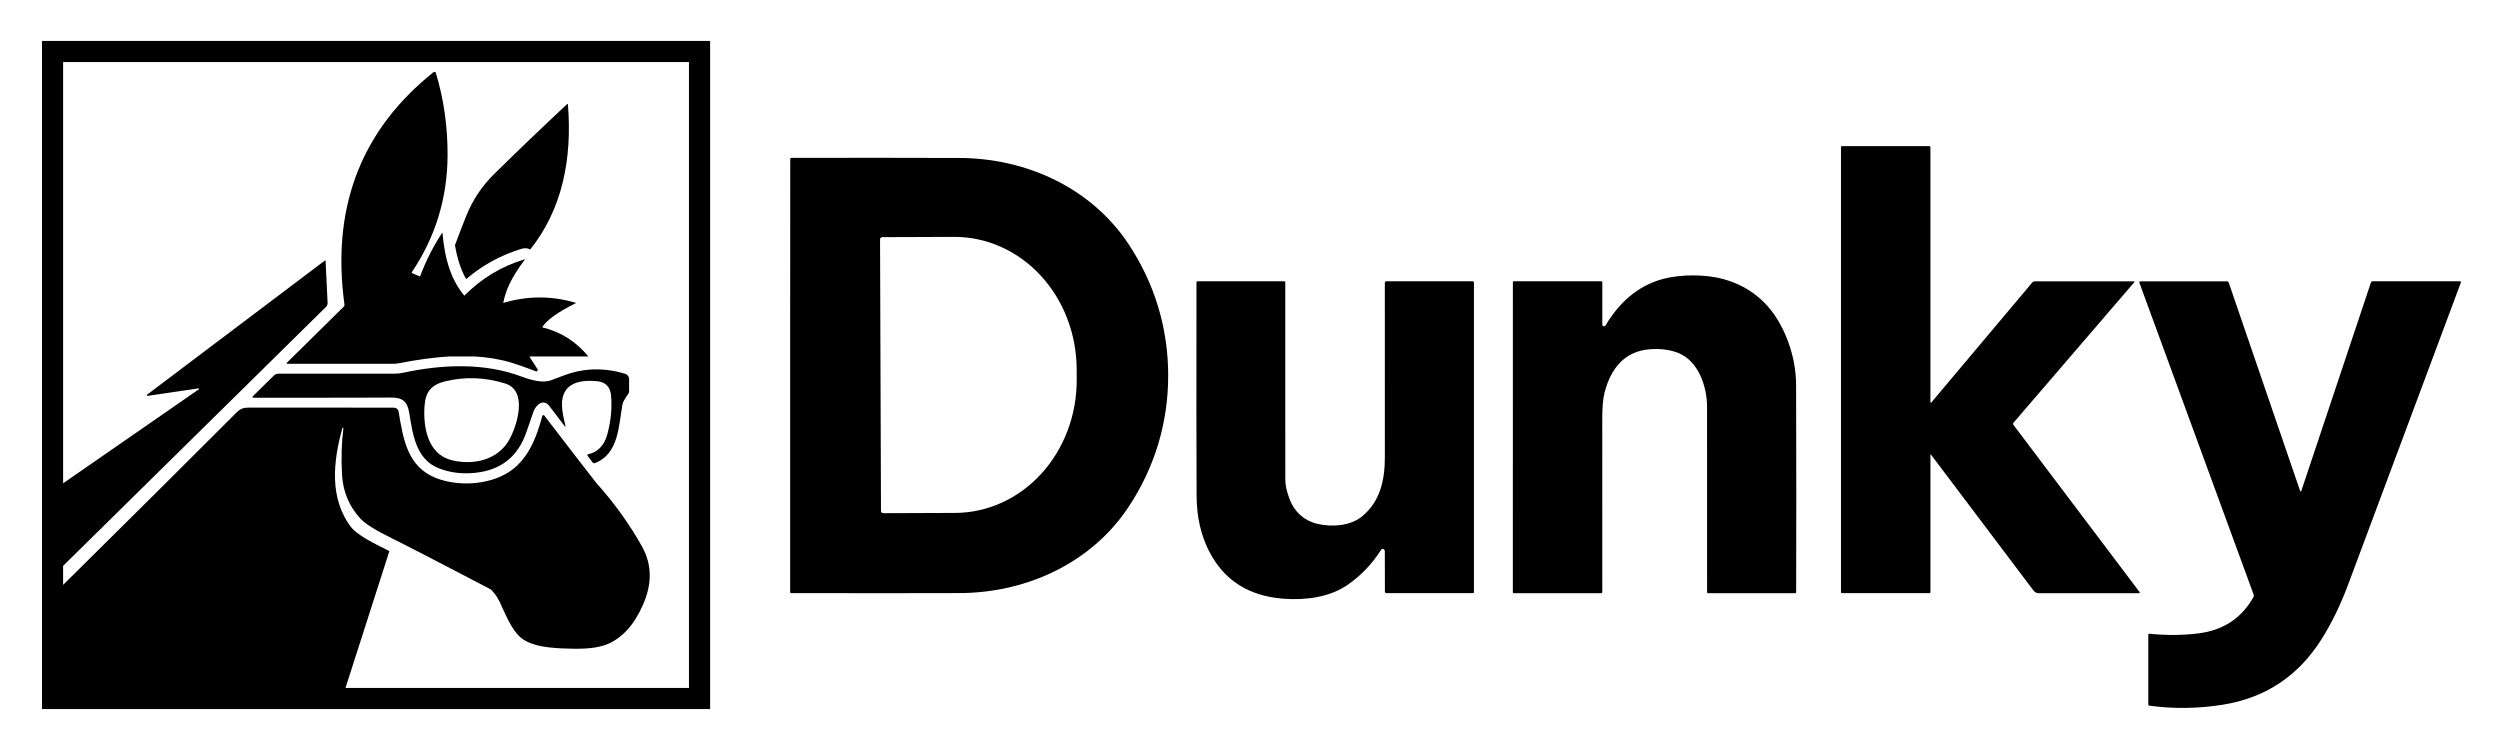
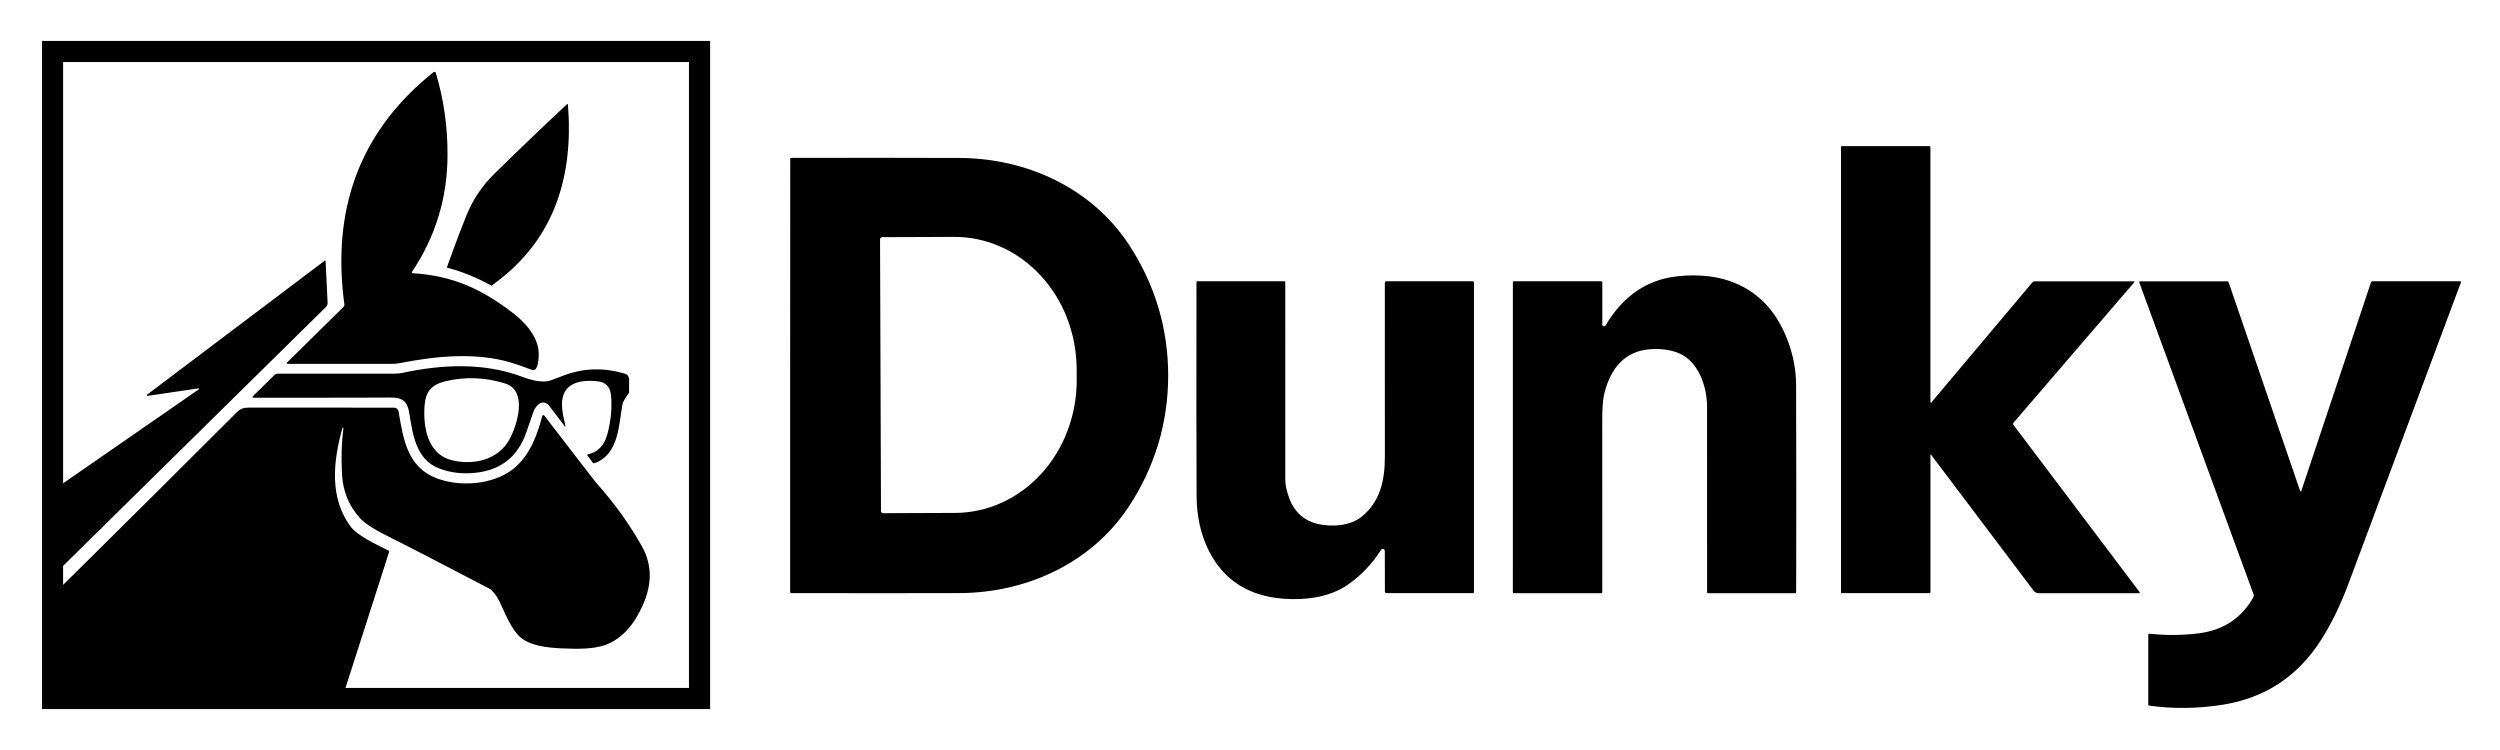
<svg xmlns="http://www.w3.org/2000/svg" viewBox="0 0 1020 306" width="1020" height="306">
-   <path d="m17.13 16.7h272.6v272.6h-272.6zm122.95 157.99c.01-.04 0-.09-.03-.13c-.02-.04-.06-.07-.11-.08c-.04-.01-.09-.01-.13.01c-.04.02-.08.05-.09.09c-3.78 13.53-5.57 29.01 3.86 40.92c2.98 3.18 8.44 5.95 15.28 9.33l-2.03 6.38v.01l-15.87 49.45h140.14v-255.35h-255.35v171.87l43.6-30.2h0l11.79-8.17c.04-.02.07-.06.08-.1c.01-.04.01-.09-.01-.13c-.02-.04-.05-.08-.09-.1c-.04-.02-.09-.03-.13-.03l-20.77 3.05c-.06.01-.12 0-.18-.04c-.05-.03-.1-.08-.12-.13c-.02-.06-.03-.12-.01-.17c.02-.06.05-.11.1-.14l72.52-54.71c.03-.02.06-.04.1-.04c.04 0 .07 0 .1.02c.03.02.06.04.08.07c.02.03.03.06.03.1l.82 17.08c.02.31-.03.61-.14.9c-.11.29-.28.54-.5.76l-63.68 62.73l-27.75 27.33c-.21.21-.39.44-.54.69v-.16l-15.31 15.08v7.76l11.19-11.07c20.75-20.53 40.57-40.25 59.47-59.16h0c1.66-1.67 2.81-2.11 5.3-2.11c21.65.03 41.32.04 59.02.02c.46 0 .9.16 1.25.45c.35.3.59.71.66 1.16c1.9 11.31 3.6 22.74 15.61 27.24c8.92 3.34 20.56 2.64 28.55-2.07c8.48-4.99 12.04-14.29 14.48-23.42c.02-.08.07-.16.13-.21c.06-.06.14-.1.22-.11c.08-.02.17-.01.25.02c.08.03.15.08.2.15c9.61 12.55 16.67 21.7 21.18 27.45c7.2 8.02 13.66 16.95 18.62 25.88c4.47 7.94 3.97 15.88.5 23.82c-3.47 7.94-8.44 13.89-15.38 16.47c-4.96 1.69-10.92 1.69-17.86 1.39c-5.95-.3-11.41-.99-15.38-3.47c-3.97-2.48-6.45-7.94-8.93-13.4c-1.19-2.98-2.68-5.46-4.71-7.27c-21.17-11.08-34.54-17.98-40.12-20.72c-6.71-3.28-11.04-6-13-8.15c-4.57-5.01-7.05-10.95-7.44-17.81c-.38-6.7-.2-13.03.55-19zm336.54-21.45c0 19.36-5.55 37.61-16.21 53.66c-15.17 22.86-41.56 34.98-68.92 35.08c-18.27.06-41.19.06-68.74.01c-.1 0-.19-.04-.26-.11c-.07-.07-.11-.16-.11-.26c-.01-15.29-.01-44.77 0-88.42c.01-43.65.03-73.13.04-88.42c0-.1.04-.19.11-.26c.07-.07.16-.11.26-.11c27.55-.04 50.47-.03 68.74.04c27.36.11 53.74 12.25 68.9 35.11c10.65 16.06 16.2 34.31 16.19 53.68zm394.18-38.1l-49.32 57.37c-.09.11-.15.24-.15.39c-.01.14.04.29.12.4l51.51 68.28c.03.04.06.09.06.14c.01.05 0 .1-.03.15c-.02.05-.06.09-.1.11c-.05.03-.1.04-.15.04h-40.97c-.4 0-.8-.09-1.15-.27c-.36-.18-.67-.44-.91-.76l-41.91-55.56c-.01-.02-.03-.03-.05-.03c-.02-.01-.04-.01-.06 0c-.02.01-.04.02-.05.04c-.01.02-.02.04-.02.06v56.05c0 .12-.05.24-.14.33c-.09.09-.2.13-.33.13h-35.63c-.11 0-.21-.04-.28-.12c-.08-.07-.12-.18-.12-.28v-181.57c0-.11.04-.21.12-.29c.08-.08.18-.12.29-.12h35.7c.1 0 .2.04.27.11c.07.07.11.17.11.28v104.08c0 .04.02.08.04.12c.03.03.06.06.1.07c.04.01.08.02.12.01c.04-.01.08-.04.1-.07l41.27-49.06c.11-.13.24-.23.4-.3c.15-.07.32-.1.48-.1h40.48c.04 0 .09.01.13.03c.04.02.07.06.09.1c.02.04.03.09.02.13c-.01.04-.03.08-.05.12zm67.63 85.1c.02.06.05.11.1.14c.05.04.1.05.16.05c.06 0 .12-.02.16-.05c.05-.04.08-.09.1-.14l28.37-84.93c.06-.16.16-.31.3-.41c.14-.1.31-.15.48-.15h35.59c.06 0 .12.01.17.04c.06.03.1.07.14.12c.03.05.05.11.06.17c.01.06 0 .12-.02.18c-19.94 53.35-35.23 94.33-45.88 122.93c-3.13 8.41-6.77 15.92-10.92 22.52c-9.5 15.12-22.98 24.06-40.44 26.83c-10.08 1.6-20.07 1.72-29.97.36c-.09-.01-.18-.06-.24-.13c-.06-.07-.09-.16-.09-.25v-28.51c0-.06.01-.13.04-.18c.03-.06.06-.11.11-.15c.05-.04.1-.07.16-.09c.06-.02.12-.03.19-.02c6.91.7 13.56.65 19.94-.15c10.17-1.27 17.66-6.21 22.46-14.81c.09-.16.14-.33.15-.51c.01-.18-.01-.36-.07-.53l-46.62-127.25c-.02-.06-.03-.13-.02-.19c.01-.07.03-.13.07-.18c.04-.05.09-.1.14-.13c.06-.03.12-.05.19-.05h35.32c.17 0 .33.05.47.15c.14.1.24.24.3.4zm-321.18-85.17c0-.04.01-.08.02-.12c.02-.04.04-.07.07-.1c.03-.03.07-.05.1-.07c.04-.02.08-.02.12-.02h35.87c.08 0 .16.03.22.09c.06.06.09.14.09.23v17.34c0 .15.05.3.14.43c.09.12.22.21.37.25c.15.04.31.03.45-.02c.14-.06.27-.16.35-.29c5.48-9.21 13.03-16.19 23.48-18.99c7.25-1.93 17.29-1.94 24.58.06c11.77 3.25 20.22 10.82 25.33 22.73c2.89 6.73 4.35 13.61 4.37 20.66c.1 33.06.11 61.17.02 84.34c0 .11-.05.22-.13.3c-.08.08-.19.13-.3.13h-35.52c-.1 0-.2-.04-.28-.11c-.07-.07-.11-.17-.11-.28c.01-33.65 0-58.86-.01-75.61c0-8.5-3.63-18.89-11.89-22.07c-3.35-1.29-7.14-1.77-11.37-1.46c-10.44.78-16 7.86-18.56 17.65c-.67 2.57-.99 6.53-.94 11.87c.03 3.39.03 26.6.01 69.63c0 .1-.04.2-.11.27c-.07.07-.17.11-.27.11h-35.76c-.09 0-.18-.04-.25-.1c-.07-.07-.1-.15-.1-.25zm-93.2-.32c.04 0 .09.01.13.03c.04.02.08.04.11.07c.03.03.05.07.07.11c.02.04.03.08.03.13c-.01 22.94-.01 49.83.01 80.68c0 2.21.61 4.89 1.82 8.05c1.94 5.06 5.93 8.66 11.3 9.92c5.68 1.34 13.23.93 18.04-2.93c7.55-6.06 9.46-14.94 9.46-24.3c-.01-31.23-.01-54.94-.01-71.13c0-.16.07-.32.18-.44c.12-.12.27-.18.44-.18h35.18c.15 0 .3.06.4.17c.11.11.17.25.17.4v126.24c0 .12-.05.23-.13.31c-.08.08-.19.13-.31.13h-35.27c-.16 0-.32-.06-.44-.18c-.12-.11-.19-.27-.19-.43c-.02-.65-.03-6.11-.04-16.38q0-.44-.15-.69c-.07-.12-.17-.21-.29-.28c-.12-.07-.25-.1-.39-.1c-.14 0-.27.03-.39.1c-.12.07-.22.16-.29.27c-3.59 5.67-8.09 10.4-13.5 14.19c-7.4 5.18-17.27 6.45-26.29 5.77c-14.24-1.08-24.38-7.56-30.43-19.45c-3.33-6.55-5.02-14.06-5.06-22.53c-.09-16.03-.1-45.06-.05-87.09c0-.12.05-.23.13-.32c.08-.09.19-.13.31-.13zm-164.99-17.09l.38 110.8c0 .12.02.24.07.35c.05.11.11.21.2.3c.09.09.19.15.3.2c.11.04.23.07.35.07l29.35-.11c13.2-.05 25.84-5.79 35.14-15.98c9.3-10.19 14.5-23.98 14.45-38.34l-.02-4.32c-.02-7.11-1.34-14.15-3.86-20.71c-2.52-6.56-6.21-12.52-10.85-17.53c-4.64-5.01-10.14-8.98-16.19-11.68c-6.05-2.7-12.53-4.08-19.07-4.06l-29.35.11c-.24 0-.47.1-.64.27c-.17.17-.26.4-.26.64zm-190.99 13.29c-.03.04-.04.09-.05.14c-.01.05 0 .1.01.15c.01.05.04.09.07.13c.03.04.07.07.12.09c1.06.46 2.11.92 3.14 1.37c2.55-6.77 5.66-12.76 9.15-18c.99 11.91 3.97 19.85 8.93 25.8c6.95-6.95 14.89-11.91 24.81-14.89c-5.95 7.94-7.94 12.9-8.93 17.86q14.89-4.47 29.77 0c-7.94 3.97-11.91 6.95-13.89 9.92c7.94 1.98 13.89 5.95 18.86 11.91h-24.09c1.65 2.62 2.76 4.34 3.33 5.18c.07.1.1.23.1.35c-.01.12-.05.24-.13.34c-.08.1-.18.17-.3.2c-.12.03-.25.03-.36-.02c-4.32-1.66-7.71-2.86-10.17-3.58c-4.78-1.41-9.72-2.18-14.74-2.47h-10.05c-6.9.36-13.82 1.41-20.52 2.71c-1.01.2-2.03.3-3.06.3h-42.8c-.06 0-.11-.02-.16-.05c-.05-.03-.08-.07-.1-.12c-.02-.05-.03-.11-.02-.16c.01-.05.04-.1.08-.14l23.19-22.85c.11-.1.19-.23.24-.38c.05-.14.06-.3.04-.45c-.17-1.23-.32-2.47-.46-3.72q-6.25-56.73 36.8-91.13c.08-.06.17-.1.26-.12c.1-.02.19-.01.29.02c.09.03.18.08.25.15c.07.07.12.16.15.25c3.22 10.65 4.82 21.83 4.78 33.55c-.06 17.43-4.9 33.31-14.52 47.65zm62.4 63.03c-3.93-5.14-5.95-7.79-6.06-7.96c-2.52-3.67-5.68-1.04-6.78 2.01c-.21.57-1.17 3.34-2.88 8.32c-3.43 10-10.44 15.53-21.03 16.58c-5.33.53-10.26-.1-14.78-1.9c-9.3-3.68-10.57-14.06-11.96-22.51c-.78-4.78-2.72-6.42-7.8-6.32c-2.77.06-21.38.08-55.84.07c-.06 0-.13-.02-.18-.05c-.05-.03-.1-.09-.12-.14c-.02-.06-.03-.12-.02-.19c.01-.06.04-.12.09-.16l8.65-8.52c.5-.49 1.16-.76 1.86-.76h47.44c1.14 0 2.27-.12 3.37-.36c15.81-3.42 33.04-4.18 48.28 1.52c4.36 1.63 8.92 2.75 12.09 1.54q4.2-1.61 5.95-2.23q11.79-4.21 24.32-.42c.46.14.87.43 1.16.82c.29.39.45.86.45 1.35v5.1c0 .28-.09.55-.25.78c-1.49 2.14-2.3 3.55-2.42 4.23c-1.63 8.6-1.39 20.49-11.39 24.19c-.14.05-.29.06-.43.01c-.14-.04-.26-.13-.35-.24l-2.15-2.86c-.03-.04-.05-.09-.06-.15c-.01-.05 0-.11.01-.16c.02-.05.05-.09.09-.13c.04-.03.09-.06.14-.07c4.07-.9 6.72-3.65 7.94-8.25c1.46-5.46 1.96-10.71 1.5-15.74c-.32-3.55-2.21-5.49-5.66-5.84c-8.24-.83-15.46 1.36-14.24 11.6c.23 1.96.67 4.19 1.32 6.69c.01.04.02.07 0 .11c-.01.04-.04.06-.07.08c-.03.02-.07.02-.11.01c-.04-.01-.07-.04-.09-.07zm.91-131.51c.03-.02.06-.04.1-.04c.03-.01.07-.01.1.01q.06.01.09.06c.02.03.04.06.04.1c1.81 22.44-2.37 42.85-15.38 59.2q-1.61-.86-3.37-.33q-12.72 3.82-22.78 12.4q-3.2-5.65-4.55-13.85c1.56-4.17 3.06-8.1 4.53-11.77c2.62-6.58 6.45-12.34 11.49-17.29c9.46-9.29 19.36-18.79 29.73-28.48zm-23.64 136.99c3.19-5.63 7.82-20.08-1.67-23.01c-8.15-2.53-16.25-2.83-24.29-.9c-5.68 1.35-8.1 4.19-8.54 9.76c-.7 8.7 1.14 19.95 11 22.43c8.75 2.2 18.83.02 23.51-8.27z" />
+   <path d="m17.13 16.7h272.6v272.6h-272.6zm122.95 157.99c.01-.04 0-.09-.03-.13c-.02-.04-.06-.07-.11-.08c-.04-.01-.09-.01-.13.01c-.04.02-.08.05-.09.09c-3.78 13.53-5.57 29.01 3.86 40.92c2.98 3.18 8.44 5.95 15.28 9.33l-2.03 6.38v.01l-15.87 49.45h140.14v-255.35h-255.35v171.87l43.6-30.2h0l11.79-8.17c.04-.02.07-.06.08-.1c.01-.04.01-.09-.01-.13c-.02-.04-.05-.08-.09-.1c-.04-.02-.09-.03-.13-.03l-20.77 3.05c-.06.01-.12 0-.18-.04c-.05-.03-.1-.08-.12-.13c-.02-.06-.03-.12-.01-.17c.02-.06.05-.11.1-.14l72.52-54.71c.03-.02.06-.04.1-.04c.04 0 .07 0 .1.02c.03.02.06.04.08.07c.02.03.03.06.03.1l.82 17.08c.02.31-.03.61-.14.9c-.11.29-.28.54-.5.76l-63.68 62.73l-27.75 27.33c-.21.21-.39.44-.54.69v-.16l-15.31 15.08v7.76l11.19-11.07c20.75-20.53 40.57-40.25 59.47-59.16h0c1.66-1.67 2.81-2.11 5.3-2.11c21.65.03 41.32.04 59.02.02c.46 0 .9.16 1.25.45c.35.3.59.71.66 1.16c1.9 11.31 3.6 22.74 15.61 27.24c8.92 3.34 20.56 2.64 28.55-2.07c8.48-4.99 12.04-14.29 14.48-23.42c.02-.08.07-.16.13-.21c.06-.06.14-.1.22-.11c.08-.02.17-.01.25.02c.08.03.15.08.2.15c9.61 12.55 16.67 21.7 21.18 27.45c7.2 8.02 13.66 16.95 18.62 25.88c4.47 7.94 3.97 15.88.5 23.82c-3.47 7.94-8.44 13.89-15.38 16.47c-4.96 1.69-10.92 1.69-17.86 1.39c-5.95-.3-11.41-.99-15.38-3.47c-3.97-2.48-6.45-7.94-8.93-13.4c-1.19-2.98-2.68-5.46-4.71-7.27c-21.17-11.08-34.54-17.98-40.12-20.72c-6.71-3.28-11.04-6-13-8.15c-4.57-5.01-7.05-10.95-7.44-17.81c-.38-6.7-.2-13.03.55-19zm336.54-21.45c0 19.36-5.55 37.61-16.21 53.66c-15.17 22.86-41.56 34.98-68.92 35.08c-18.27.06-41.19.06-68.74.01c-.1 0-.19-.04-.26-.11c-.07-.07-.11-.16-.11-.26c-.01-15.29-.01-44.77 0-88.42c.01-43.65.03-73.13.04-88.42c0-.1.04-.19.11-.26c.07-.07.16-.11.26-.11c27.55-.04 50.47-.03 68.74.04c27.36.11 53.74 12.25 68.9 35.11c10.65 16.06 16.2 34.31 16.19 53.68zm394.18-38.1l-49.32 57.37c-.09.11-.15.24-.15.39c-.01.14.04.29.12.4l51.51 68.28c.03.04.06.09.06.14c.01.05 0 .1-.03.15c-.02.05-.06.09-.1.11c-.05.03-.1.04-.15.04h-40.97c-.4 0-.8-.09-1.15-.27c-.36-.18-.67-.44-.91-.76l-41.91-55.56c-.01-.02-.03-.03-.05-.03c-.02-.01-.04-.01-.06 0c-.02.01-.04.02-.05.04c-.01.02-.02.04-.02.06v56.05c0 .12-.05.24-.14.33c-.09.09-.2.13-.33.13h-35.63c-.11 0-.21-.04-.28-.12c-.08-.07-.12-.18-.12-.28v-181.57c0-.11.04-.21.12-.29c.08-.08.18-.12.29-.12h35.7c.1 0 .2.04.27.11c.07.07.11.17.11.28v104.08c0 .04.02.08.04.12c.03.03.06.06.1.07c.04.01.08.02.12.01c.04-.01.08-.04.1-.07l41.27-49.06c.11-.13.24-.23.4-.3c.15-.07.32-.1.48-.1h40.48c.04 0 .09.01.13.03c.04.02.07.06.09.1c.02.04.03.09.02.13c-.01.04-.03.08-.05.12zm67.63 85.1c.02.06.05.11.1.14c.05.04.1.05.16.05c.06 0 .12-.02.16-.05c.05-.04.08-.09.1-.14l28.37-84.93c.06-.16.16-.31.3-.41c.14-.1.31-.15.48-.15h35.59c.06 0 .12.01.17.04c.06.03.1.07.14.12c.03.05.05.11.06.17c.01.06 0 .12-.02.18c-19.94 53.35-35.23 94.33-45.88 122.93c-3.13 8.41-6.77 15.92-10.92 22.52c-9.5 15.12-22.98 24.06-40.44 26.83c-10.08 1.6-20.07 1.72-29.97.36c-.09-.01-.18-.06-.24-.13c-.06-.07-.09-.16-.09-.25v-28.51c0-.06.01-.13.04-.18c.03-.06.06-.11.11-.15c.05-.04.1-.07.16-.09c.06-.02.12-.03.19-.02c6.91.7 13.56.65 19.94-.15c10.17-1.27 17.66-6.21 22.46-14.81c.09-.16.14-.33.15-.51c.01-.18-.01-.36-.07-.53l-46.62-127.25c-.02-.06-.03-.13-.02-.19c.01-.07.03-.13.07-.18c.04-.05.09-.1.14-.13c.06-.03.12-.05.19-.05h35.32c.17 0 .33.05.47.15c.14.1.24.24.3.4zm-321.18-85.17c0-.04.01-.08.02-.12c.02-.04.04-.07.07-.1c.03-.03.07-.05.1-.07c.04-.02.08-.02.12-.02h35.87c.08 0 .16.03.22.09c.06.06.09.14.09.23v17.34c0 .15.05.3.14.43c.09.12.22.21.37.25c.15.04.31.03.45-.02c.14-.06.27-.16.35-.29c5.48-9.21 13.03-16.19 23.48-18.99c7.25-1.93 17.29-1.94 24.58.06c11.77 3.25 20.22 10.82 25.33 22.73c2.89 6.73 4.35 13.61 4.37 20.66c.1 33.06.11 61.17.02 84.34c0 .11-.05.22-.13.3c-.08.08-.19.13-.3.13h-35.52c-.1 0-.2-.04-.28-.11c-.07-.07-.11-.17-.11-.28c.01-33.65 0-58.86-.01-75.61c0-8.5-3.63-18.89-11.89-22.07c-3.35-1.29-7.14-1.77-11.37-1.46c-10.44.78-16 7.86-18.56 17.65c-.67 2.57-.99 6.53-.94 11.87c.03 3.39.03 26.6.01 69.63c0 .1-.04.2-.11.27c-.07.07-.17.11-.27.11h-35.76c-.09 0-.18-.04-.25-.1c-.07-.07-.1-.15-.1-.25zm-93.2-.32c.04 0 .09.01.13.03c.04.02.08.04.11.07c.03.03.05.07.07.11c.02.04.03.08.03.13c-.01 22.94-.01 49.83.01 80.68c0 2.21.61 4.89 1.82 8.05c1.94 5.06 5.93 8.66 11.3 9.92c5.68 1.34 13.23.93 18.04-2.93c7.55-6.06 9.46-14.94 9.46-24.3c-.01-31.23-.01-54.94-.01-71.13c0-.16.07-.32.18-.44c.12-.12.27-.18.44-.18h35.18c.15 0 .3.06.4.17c.11.11.17.25.17.4v126.24c0 .12-.05.23-.13.31c-.08.08-.19.13-.31.13h-35.27c-.16 0-.32-.06-.44-.18c-.12-.11-.19-.27-.19-.43c-.02-.65-.03-6.11-.04-16.38q0-.44-.15-.69c-.07-.12-.17-.21-.29-.28c-.12-.07-.25-.1-.39-.1c-.14 0-.27.03-.39.1c-.12.07-.22.16-.29.27c-3.59 5.67-8.09 10.4-13.5 14.19c-7.4 5.18-17.27 6.45-26.29 5.77c-14.24-1.08-24.38-7.56-30.43-19.45c-3.33-6.55-5.02-14.06-5.06-22.53c-.09-16.03-.1-45.06-.05-87.09c0-.12.05-.23.13-.32c.08-.09.19-.13.31-.13zm-164.99-17.09l.38 110.8c0 .12.02.24.07.35c.05.11.11.21.2.3c.09.09.19.15.3.2c.11.04.23.07.35.07l29.35-.11c13.2-.05 25.84-5.79 35.14-15.98c9.3-10.19 14.5-23.98 14.45-38.34l-.02-4.32c-.02-7.11-1.34-14.15-3.86-20.71c-2.52-6.56-6.21-12.52-10.85-17.53c-4.64-5.01-10.14-8.98-16.19-11.68c-6.05-2.7-12.53-4.08-19.07-4.06l-29.35.11c-.24 0-.47.1-.64.27c-.17.17-.26.4-.26.64zm-190.99 13.29c-.03.04-.04.09-.05.14c-.01.05 0 .1.01.15c.01.05.04.09.07.13c.03.04.07.07.12.09c16.44.99 28.31 6.42 41.16 16.32c2.5 1.93 5.11 4.4 7.09 7.24c1.98 2.84 3.33 6.04 3.33 9.43c0 3.57-.68 7.24-2.73 6.47c-3.6-1.36-6.49-2.36-8.65-3.01c-14.45-4.27-30.41-2.66-45.31.24c-1.01.2-2.03.3-3.06.3h-42.8c-.06 0-.11-.02-.16-.05c-.05-.03-.08-.07-.1-.12c-.02-.05-.03-.11-.02-.16c.01-.05.04-.1.08-.14l23.19-22.85c.11-.1.19-.23.24-.38c.05-.14.06-.3.04-.45c-.17-1.23-.32-2.47-.46-3.72q-6.25-56.73 36.8-91.13c.08-.06.17-.1.26-.12c.1-.02.19-.01.29.02c.09.03.18.08.25.15c.07.07.12.16.15.25c3.22 10.65 4.82 21.83 4.78 33.55c-.06 17.43-4.9 33.31-14.52 47.65zm62.4 63.03c-3.93-5.14-5.95-7.79-6.06-7.96c-2.52-3.67-5.68-1.04-6.78 2.01c-.21.57-1.17 3.34-2.88 8.32c-3.43 10-10.44 15.53-21.03 16.58c-5.33.53-10.26-.1-14.78-1.9c-9.3-3.68-10.57-14.06-11.96-22.51c-.78-4.78-2.72-6.42-7.8-6.32c-2.77.06-21.38.08-55.84.07c-.06 0-.13-.02-.18-.05c-.05-.03-.1-.09-.12-.14c-.02-.06-.03-.12-.02-.19c.01-.06.04-.12.09-.16l8.65-8.52c.5-.49 1.16-.76 1.86-.76h47.44c1.14 0 2.27-.12 3.37-.36c15.81-3.42 33.04-4.18 48.28 1.52c4.36 1.63 8.92 2.75 12.09 1.54q4.2-1.61 5.95-2.23q11.79-4.21 24.32-.42c.46.14.87.43 1.16.82c.29.39.45.86.45 1.35v5.1c0 .28-.09.55-.25.78c-1.49 2.14-2.3 3.55-2.42 4.23c-1.63 8.6-1.39 20.49-11.39 24.19c-.14.05-.29.06-.43.01c-.14-.04-.26-.13-.35-.24l-2.15-2.86c-.03-.04-.05-.09-.06-.15c-.01-.05 0-.11.01-.16c.02-.05.05-.09.09-.13c.04-.03.09-.06.14-.07c4.07-.9 6.72-3.65 7.94-8.25c1.46-5.46 1.96-10.71 1.5-15.74c-.32-3.55-2.21-5.49-5.66-5.84c-8.24-.83-15.46 1.36-14.24 11.6c.23 1.96.67 4.19 1.32 6.69c.01.04.02.07 0 .11c-.01.04-.04.06-.07.08c-.03.02-.07.02-.11.01c-.04-.01-.07-.04-.09-.07zm.91-131.51c.03-.02.06-.04.1-.04c.03-.01.07-.01.1.01q.06.01.09.06c.02.03.04.06.04.1c2.35 29.17-5.41 54.92-29.55 72.75l-1.61 1.23q-8.9-4.97-18.24-7.39l.93-2.67c2.41-6.66 4.71-12.75 6.92-18.28c2.62-6.58 6.45-12.34 11.49-17.29c9.46-9.29 19.36-18.79 29.73-28.48zm-23.64 136.99c3.19-5.63 7.82-20.08-1.67-23.01c-8.15-2.53-16.25-2.83-24.29-.9c-5.68 1.35-8.1 4.19-8.54 9.76c-.7 8.7 1.14 19.95 11 22.43c8.75 2.2 18.83.02 23.51-8.27z" />
</svg>
